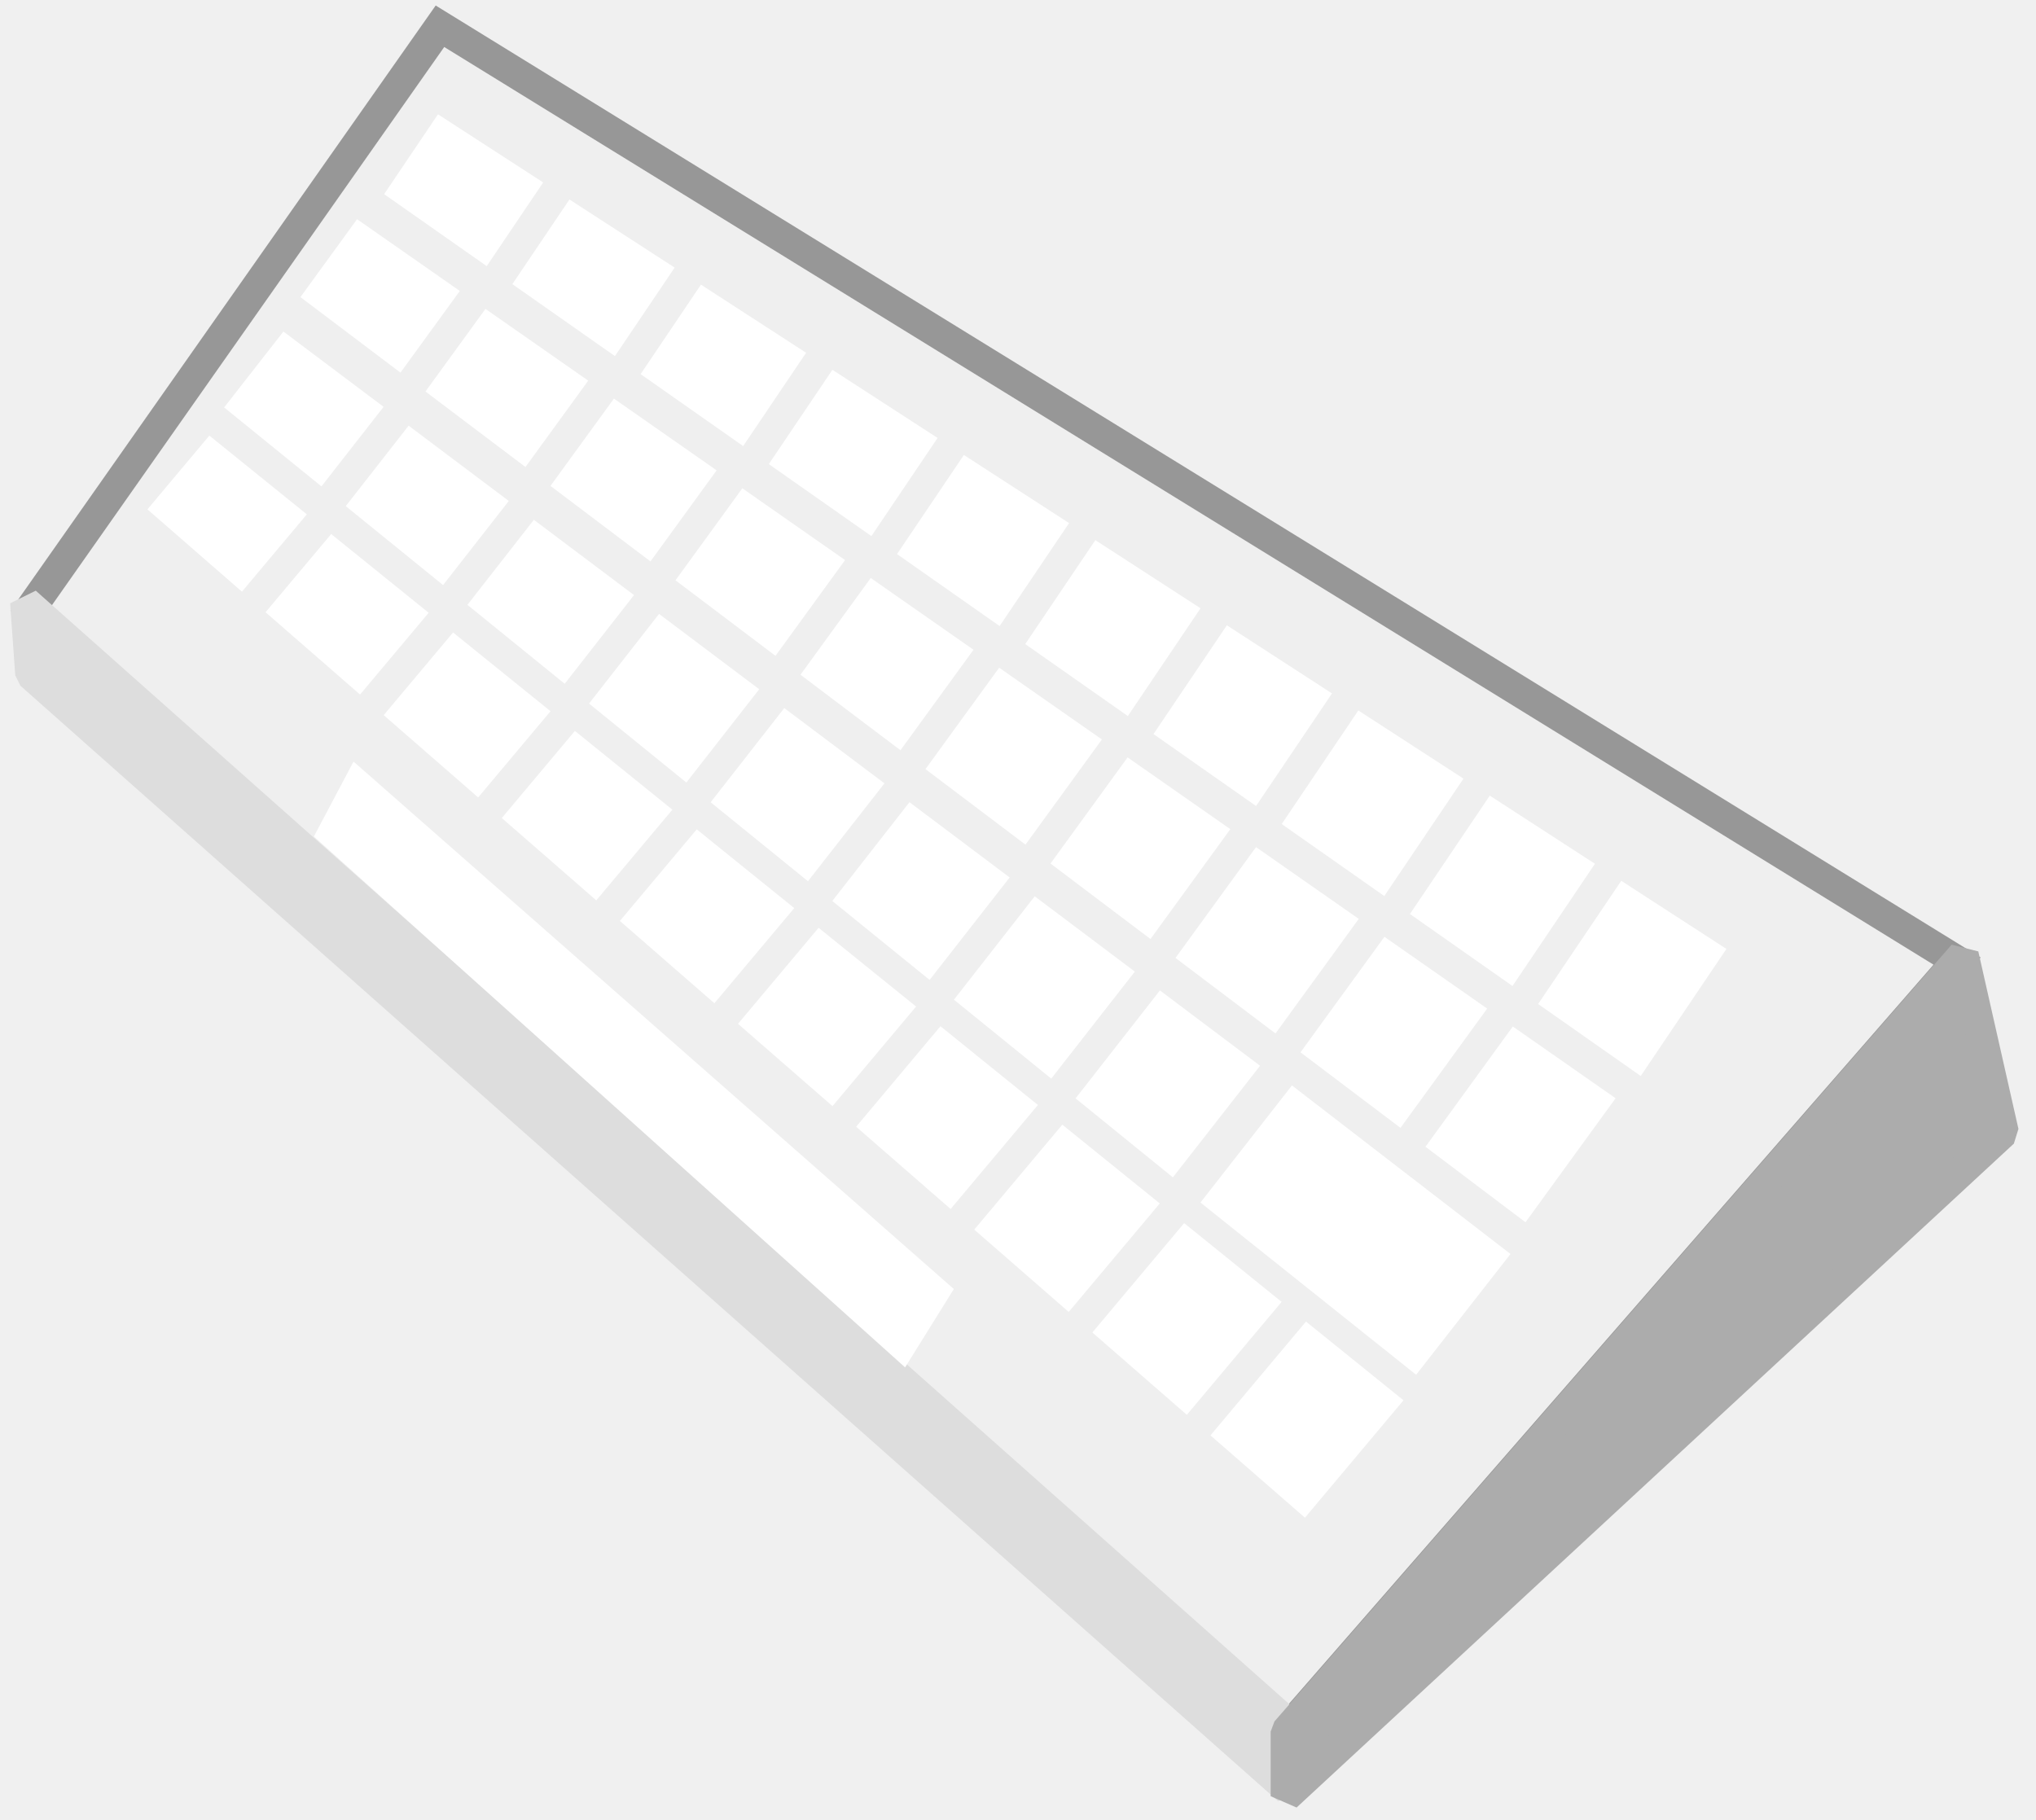
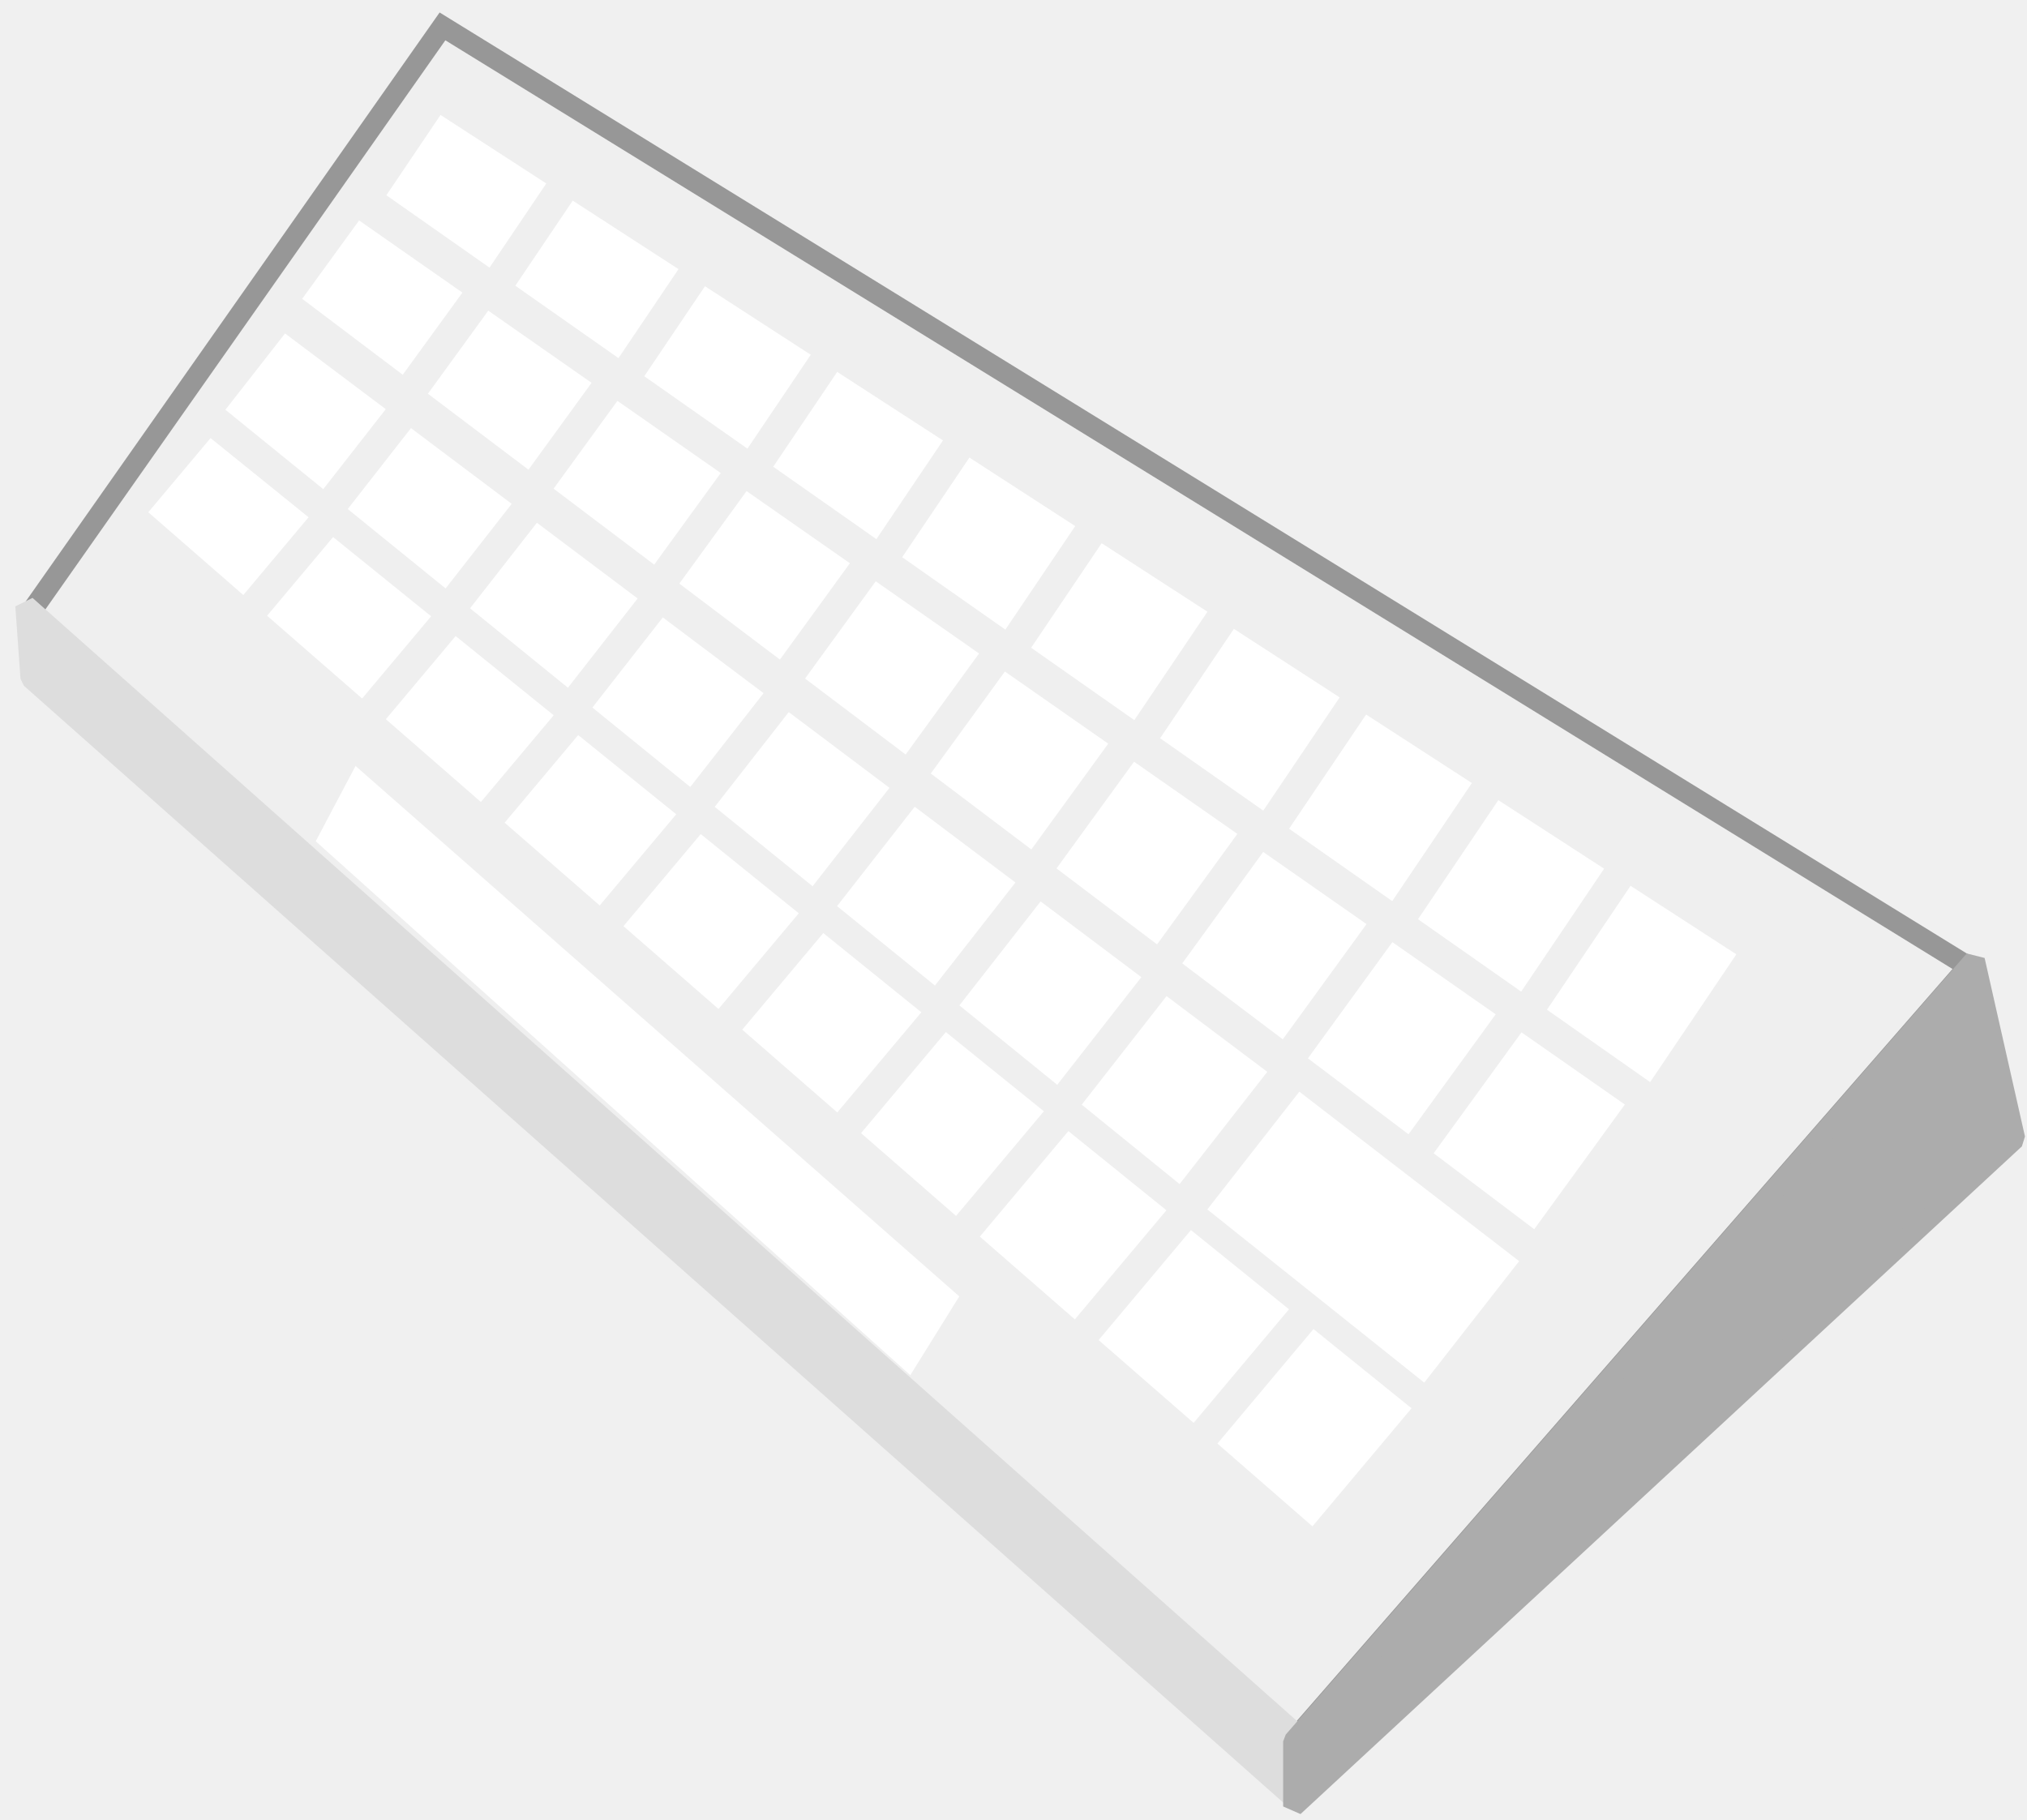
- <svg xmlns="http://www.w3.org/2000/svg" width="66" height="59" viewBox="0 0 66 59">
+ <svg xmlns="http://www.w3.org/2000/svg" width="98" height="88" viewBox="0 0 98 88">
  <g fill="none" fill-rule="evenodd">
-     <polygon fill="#EFEFEF" stroke="#979797" points="14.262 .851 63.442 31.158 41.6 56.209 1.002 19.72" />
-     <polygon fill="#DDD" stroke="#DDD" stroke-linejoin="bevel" points="41.763 58.019 .993 21.857 .827 19.523 41.763 55.888" />
-     <polygon fill="#ACACAC" stroke="#ACACAC" stroke-linejoin="bevel" points="63.642 30.955 64.943 36.709 41.691 58.233 41.691 56.136" />
-     <polygon fill="#FFF" points="10.176 27.118 11.46 24.69 30.92 41.79 29.34 44.33" />
-     <g fill="#FFF" transform="rotate(40 -15.947 16.027)">
-       <polygon points=".243 -.045 4.305 -.121 4.305 3.152 .243 3.077" />
-       <polygon points="5.32 -.139 9.382 -.215 9.382 3.246 5.32 3.171" />
-       <polygon points="10.398 -.234 14.459 -.309 14.459 3.34 10.398 3.265" />
-       <polygon points="15.475 -.328 19.537 -.403 19.537 3.435 15.475 3.359" />
-       <polygon points="20.552 -.422 24.614 -.498 24.614 3.529 20.552 3.454" />
-       <polygon points="25.629 -.516 29.691 -.592 29.691 3.623 25.629 3.548" />
-       <polygon points="30.707 -.611 34.768 -.686 34.768 3.717 30.707 3.642" />
-       <polygon points="35.784 -.705 39.846 -.78 39.846 3.812 35.784 3.736" />
-       <polygon points="40.861 -.799 44.923 -.874 44.923 3.906 40.861 3.83" />
-       <polygon points="45.938 -.893 50 -.969 50 4 45.938 3.925" />
+     <polygon fill="#EFEFEF" stroke="#979797" points="21.393 1.276 95.164 46.738 62.4 84.313 1.503 29.581" />
+     <polygon fill="#DDD" stroke="#DDD" stroke-linejoin="bevel" points="62.644 87.029 1.489 32.786 1.24 29.284 62.644 83.832" />
+     <polygon fill="#ACACAC" stroke="#ACACAC" stroke-linejoin="bevel" points="95.463 46.432 97.414 55.064 62.537 87.35 62.537 84.204" />
+     <polygon fill="#FFF" points="15.264 40.678 17.19 37.036 46.379 62.686 44.011 66.494" />
+     <g fill="#FFF" transform="rotate(40 -23.92 24.04)">
+       <polygon points=".365 -.068 6.457 -.181 6.457 4.728 .365 4.615" />
+       <polygon points="7.981 -.209 14.073 -.322 14.073 4.869 7.981 4.756" />
+       <polygon points="15.596 -.351 21.689 -.464 21.689 5.011 15.596 4.898" />
+       <polygon points="23.212 -.492 29.305 -.605 29.305 5.152 23.212 5.039" />
+       <polygon points="30.828 -.633 36.921 -.746 36.921 5.293 30.828 5.18" />
+       <polygon points="38.444 -.775 44.537 -.888 44.537 5.435 38.444 5.322" />
+       <polygon points="46.06 -.916 52.152 -1.029 52.152 5.576 46.06 5.463" />
+       <polygon points="53.676 -1.057 59.768 -1.17 59.768 5.717 53.676 5.604" />
+       <polygon points="61.291 -1.199 67.384 -1.312 67.384 5.859 61.291 5.746" />
+       <polygon points="68.907 -1.34 75 -1.453 75 6 68.907 5.887" />
    </g>
-     <g fill="#FFF" transform="rotate(36 -5.096 20.968)">
-       <polygon points=".243 -.045 4.305 -.121 4.305 3.152 .243 3.077" />
-       <polygon points="5.32 -.139 9.382 -.215 9.382 3.246 5.32 3.171" />
-       <polygon points="10.398 -.234 14.459 -.309 14.459 3.34 10.398 3.265" />
-       <polygon points="15.475 -.328 19.537 -.403 19.537 3.435 15.475 3.359" />
-       <polygon points="20.552 -.422 24.614 -.498 24.614 3.529 20.552 3.454" />
-       <polygon points="25.629 -.516 29.691 -.592 29.691 3.623 25.629 3.548" />
-       <polygon points="30.707 -.611 34.768 -.686 34.768 3.717 30.707 3.642" />
-       <polygon points="35.784 -.705 39.846 -.78 39.846 3.812 35.784 3.736" />
-       <polygon points="40.861 -.799 44.923 -.874 44.923 3.906 40.861 3.83" />
-       <polygon points="45.938 -.893 50 -.969 50 4 45.938 3.925" />
+     <g fill="#FFF" transform="rotate(36 -7.644 31.451)">
+       <polygon points=".365 -.068 6.457 -.181 6.457 4.728 .365 4.615" />
+       <polygon points="7.981 -.209 14.073 -.322 14.073 4.869 7.981 4.756" />
+       <polygon points="15.596 -.351 21.689 -.464 21.689 5.011 15.596 4.898" />
+       <polygon points="23.212 -.492 29.305 -.605 29.305 5.152 23.212 5.039" />
+       <polygon points="30.828 -.633 36.921 -.746 36.921 5.293 30.828 5.18" />
+       <polygon points="38.444 -.775 44.537 -.888 44.537 5.435 38.444 5.322" />
+       <polygon points="46.06 -.916 52.152 -1.029 52.152 5.576 46.06 5.463" />
+       <polygon points="53.676 -1.057 59.768 -1.17 59.768 5.717 53.676 5.604" />
+       <polygon points="61.291 -1.199 67.384 -1.312 67.384 5.859 61.291 5.746" />
+       <polygon points="68.907 -1.34 75 -1.453 75 6 68.907 5.887" />
    </g>
-     <g fill="#FFF" transform="rotate(34 1.086 24.653)">
-       <polygon points=".243 -.045 4.305 -.121 4.305 3.152 .243 3.077" />
-       <polygon points="5.32 -.139 9.382 -.215 9.382 3.246 5.32 3.171" />
-       <polygon points="10.398 -.234 14.459 -.309 14.459 3.34 10.398 3.265" />
-       <polygon points="15.475 -.328 19.537 -.403 19.537 3.435 15.475 3.359" />
-       <polygon points="20.552 -.422 24.614 -.498 24.614 3.529 20.552 3.454" />
-       <polygon points="25.629 -.516 29.691 -.592 29.691 3.623 25.629 3.548" />
-       <polygon points="30.707 -.611 34.768 -.686 34.768 3.717 30.707 3.642" />
-       <polygon points="35.784 -.705 39.846 -.78 39.846 3.812 35.784 3.736" />
-       <polygon points="40.861 -.799 44.923 -.874 44.923 3.906 40.861 3.83" />
-       <polygon points="45.938 -.893 50 -.969 50 4 45.938 3.925" />
+     <g fill="#FFF" transform="rotate(34 1.63 36.98)">
+       <polygon points=".365 -.068 6.457 -.181 6.457 4.728 .365 4.615" />
+       <polygon points="7.981 -.209 14.073 -.322 14.073 4.869 7.981 4.756" />
+       <polygon points="15.596 -.351 21.689 -.464 21.689 5.011 15.596 4.898" />
+       <polygon points="23.212 -.492 29.305 -.605 29.305 5.152 23.212 5.039" />
+       <polygon points="30.828 -.633 36.921 -.746 36.921 5.293 30.828 5.18" />
+       <polygon points="38.444 -.775 44.537 -.888 44.537 5.435 38.444 5.322" />
+       <polygon points="46.06 -.916 52.152 -1.029 52.152 5.576 46.06 5.463" />
+       <polygon points="53.676 -1.057 59.768 -1.17 59.768 5.717 53.676 5.604" />
+       <polygon points="61.291 -1.199 67.384 -1.312 67.384 5.859 61.291 5.746" />
+       <polygon points="68.907 -1.34 75 -1.453 75 6 68.907 5.887" />
    </g>
-     <g fill="#FFF" transform="rotate(38 -9.506 18.84)">
-       <polygon points=".243 .955 4.305 .879 4.305 4.152 .243 4.077" />
-       <polygon points="5.32 .861 9.382 .785 9.382 4.246 5.32 4.171" />
-       <polygon points="10.398 .766 14.459 .691 14.459 4.34 10.398 4.265" />
-       <polygon points="15.475 .672 19.537 .597 19.537 4.435 15.475 4.359" />
-       <polygon points="20.552 .578 24.614 .502 24.614 4.529 20.552 4.454" />
-       <polygon points="25.629 .484 29.691 .408 29.691 4.623 25.629 4.548" />
-       <polygon points="30.707 .389 34.768 .314 34.768 4.717 30.707 4.642" />
-       <polygon points="35.784 .295 39.846 .22 39.846 4.812 35.784 4.736" />
-       <polygon points="41.053 .087 50 .031 50 5 41.053 4.905" />
+     <g fill="#FFF" transform="rotate(38 -14.26 28.259)">
+       <polygon points=".365 1.432 6.457 1.319 6.457 6.228 .365 6.115" />
+       <polygon points="7.981 1.291 14.073 1.178 14.073 6.369 7.981 6.256" />
+       <polygon points="15.596 1.149 21.689 1.036 21.689 6.511 15.596 6.398" />
+       <polygon points="23.212 1.008 29.305 .895 29.305 6.652 23.212 6.539" />
+       <polygon points="30.828 .867 36.921 .754 36.921 6.793 30.828 6.68" />
+       <polygon points="38.444 .725 44.537 .612 44.537 6.935 38.444 6.822" />
+       <polygon points="46.06 .584 52.152 .471 52.152 7.076 46.06 6.963" />
+       <polygon points="53.676 .443 59.768 .33 59.768 7.217 53.676 7.104" />
+       <polygon points="61.58 .131 75 .047 75 7.5 61.58 7.358" />
    </g>
  </g>
</svg>
